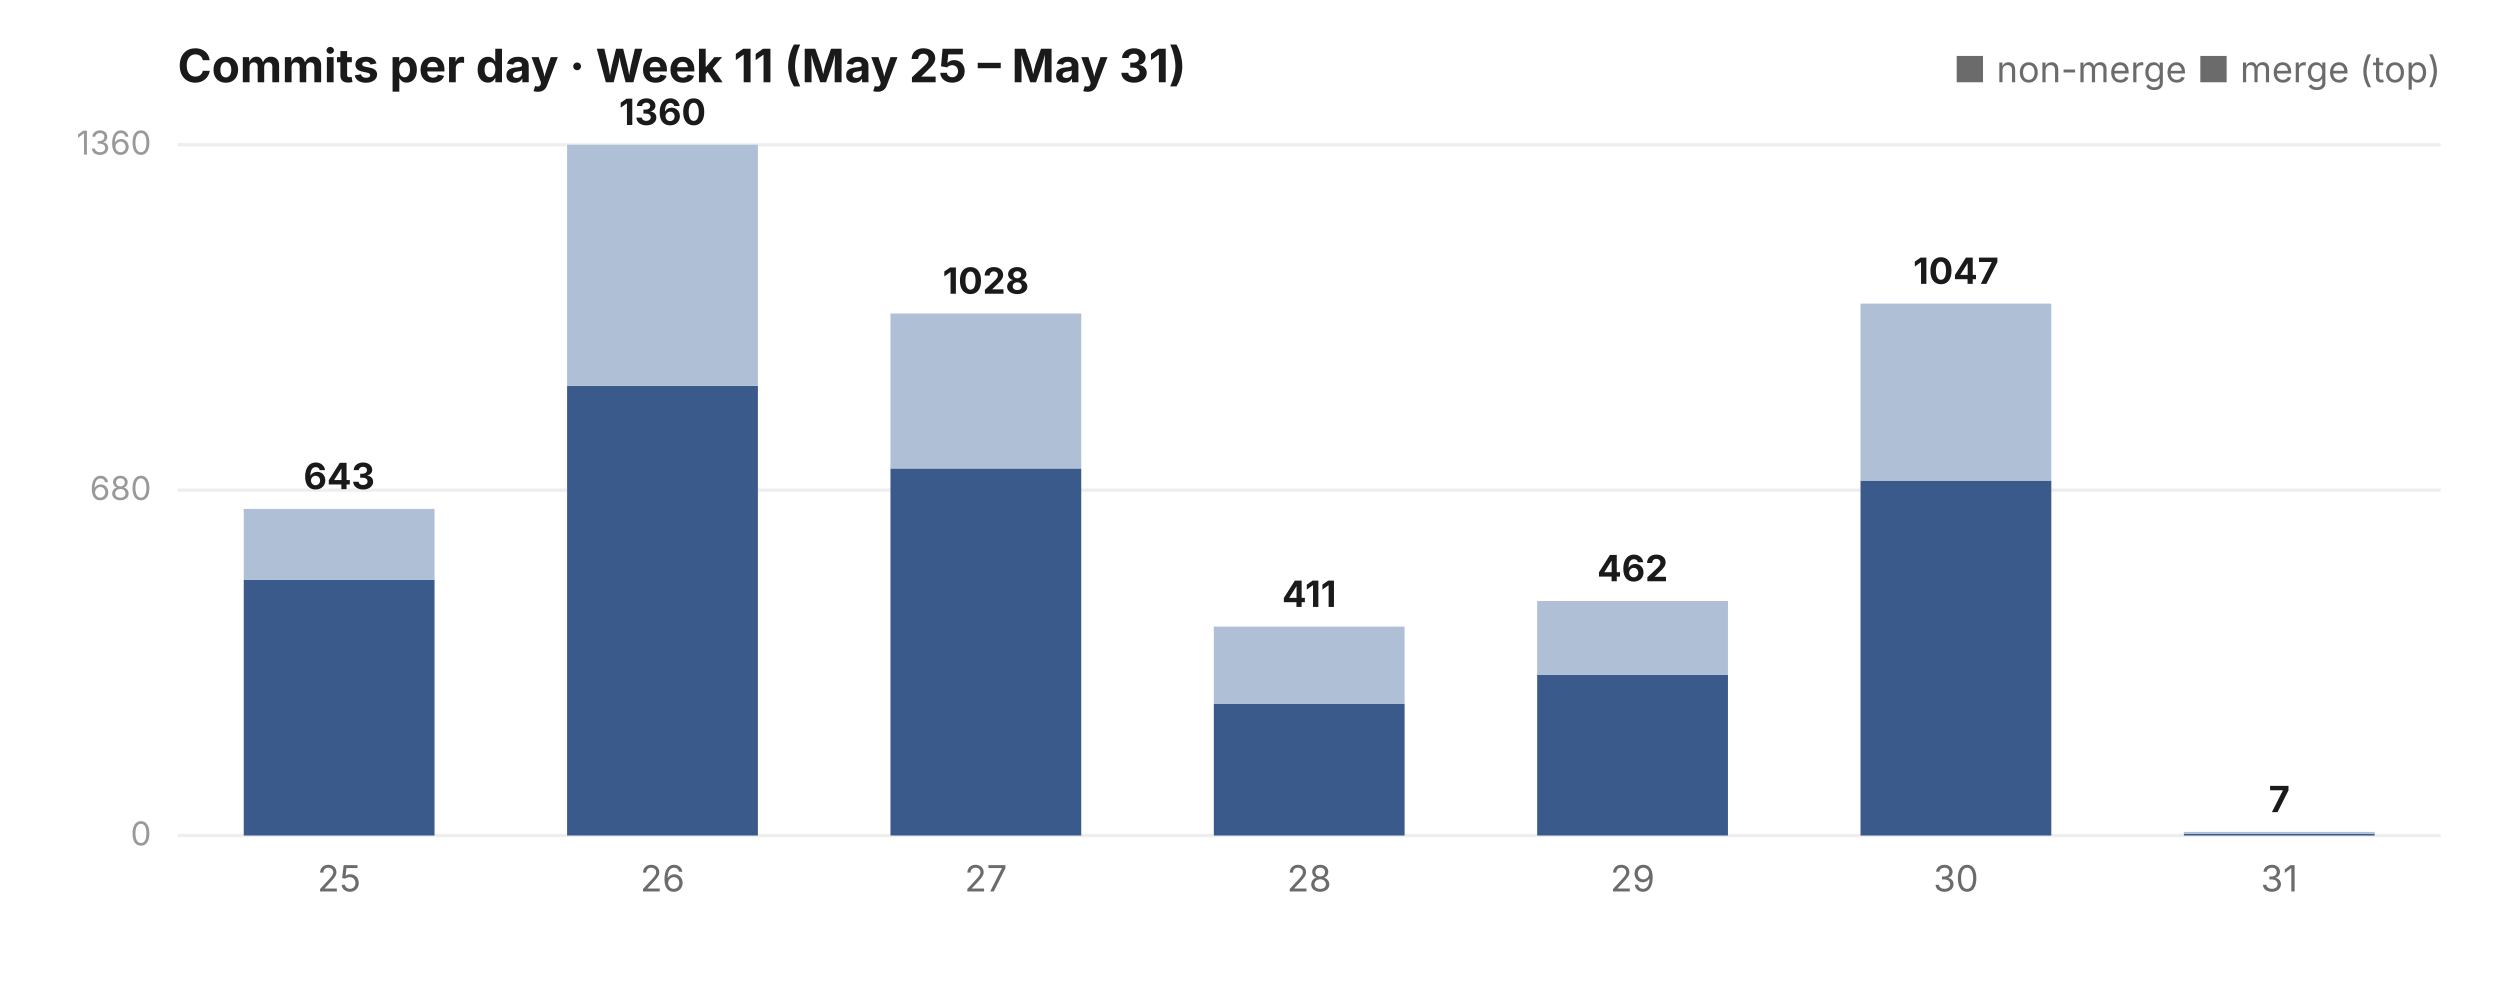
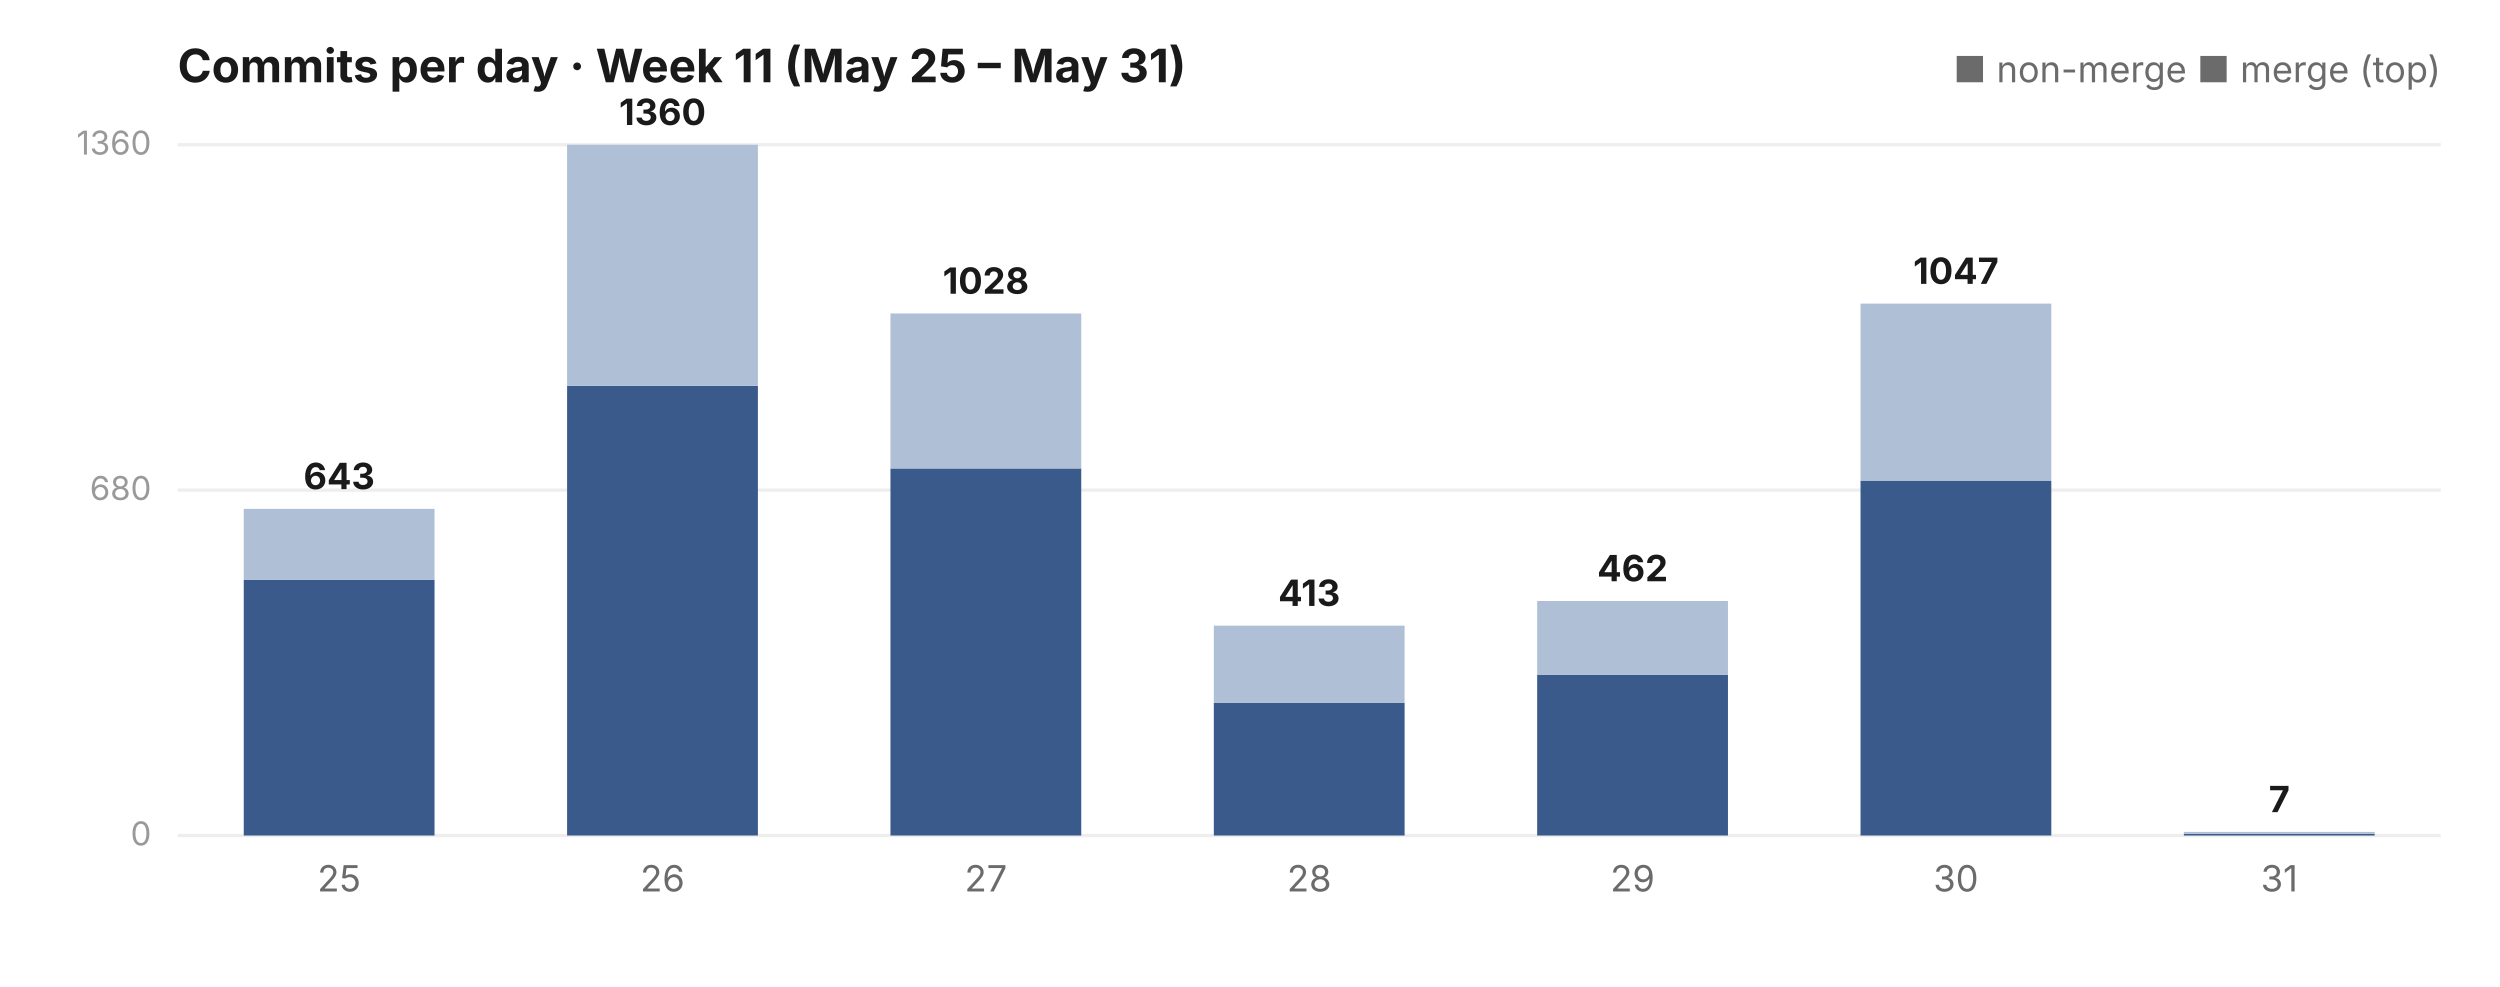
<svg xmlns="http://www.w3.org/2000/svg" viewBox="0 0 760 300" width="100%" style="font-family:-apple-system,Segoe UI,sans-serif;background:#fff;border:1px solid #e7e7e4;border-radius:8px">
  <text x="54" y="25" font-size="14" font-weight="700" fill="#1a1a1a">Commits per day · Week 11 (May 25 – May 31)</text>
  <text x="742" y="25" font-size="11" fill="#6b6b6b" text-anchor="end">■ non-merge ■ merge (top)</text>
  <line x1="54" y1="254.0" x2="742" y2="254.0" stroke="#eee" />
  <text x="46" y="257.0" font-size="10" fill="#999" text-anchor="end">0</text>
  <line x1="54" y1="149.0" x2="742" y2="149.0" stroke="#eee" />
  <text x="46" y="152.0" font-size="10" fill="#999" text-anchor="end">680</text>
  <line x1="54" y1="44.0" x2="742" y2="44.0" stroke="#eee" />
  <text x="46" y="47.0" font-size="10" fill="#999" text-anchor="end">1360</text>
  <rect x="74.1" y="176.3" width="58.0" height="77.7" fill="#3a5a8c" />
  <rect x="74.1" y="154.7" width="58.0" height="21.6" fill="#aebfd6" />
  <text x="103.1" y="271.0" font-size="11" fill="#6b6b6b" text-anchor="middle">25</text>
  <text x="103.1" y="148.7" font-size="11" fill="#1a1a1a" text-anchor="middle" font-weight="700">643</text>
  <rect x="172.4" y="117.3" width="58.0" height="136.7" fill="#3a5a8c" />
  <rect x="172.4" y="44.0" width="58.0" height="73.3" fill="#aebfd6" />
  <text x="201.4" y="271.0" font-size="11" fill="#6b6b6b" text-anchor="middle">26</text>
  <text x="201.4" y="38.0" font-size="11" fill="#1a1a1a" text-anchor="middle" font-weight="700">1360</text>
  <rect x="270.7" y="142.4" width="58.0" height="111.6" fill="#3a5a8c" />
  <rect x="270.7" y="95.3" width="58.0" height="47.1" fill="#aebfd6" />
  <text x="299.7" y="271.0" font-size="11" fill="#6b6b6b" text-anchor="middle">27</text>
  <text x="299.7" y="89.3" font-size="11" fill="#1a1a1a" text-anchor="middle" font-weight="700">1028</text>
-   <rect x="369.0" y="213.9" width="58.0" height="40.1" fill="#3a5a8c" />
-   <rect x="369.0" y="190.5" width="58.0" height="23.3" fill="#aebfd6" />
+   <rect x="369.0" y="213.7" width="58.0" height="40.3" fill="#3a5a8c" />
+   <rect x="369.0" y="190.2" width="58.0" height="23.5" fill="#aebfd6" />
  <text x="398.0" y="271.0" font-size="11" fill="#6b6b6b" text-anchor="middle">28</text>
-   <text x="398.0" y="184.5" font-size="11" fill="#1a1a1a" text-anchor="middle" font-weight="700">411</text>
+   <text x="398.0" y="184.2" font-size="11" fill="#1a1a1a" text-anchor="middle" font-weight="700">413</text>
  <rect x="467.3" y="205.1" width="58.0" height="48.9" fill="#3a5a8c" />
  <rect x="467.3" y="182.7" width="58.0" height="22.4" fill="#aebfd6" />
  <text x="496.3" y="271.0" font-size="11" fill="#6b6b6b" text-anchor="middle">29</text>
  <text x="496.3" y="176.7" font-size="11" fill="#1a1a1a" text-anchor="middle" font-weight="700">462</text>
  <rect x="565.6" y="146.1" width="58.0" height="107.9" fill="#3a5a8c" />
  <rect x="565.6" y="92.3" width="58.0" height="53.7" fill="#aebfd6" />
  <text x="594.6" y="271.0" font-size="11" fill="#6b6b6b" text-anchor="middle">30</text>
  <text x="594.6" y="86.3" font-size="11" fill="#1a1a1a" text-anchor="middle" font-weight="700">1047</text>
  <rect x="663.9" y="253.5" width="58.0" height="0.5" fill="#3a5a8c" />
  <rect x="663.9" y="252.9" width="58.0" height="0.6" fill="#aebfd6" />
  <text x="692.9" y="271.0" font-size="11" fill="#6b6b6b" text-anchor="middle">31</text>
  <text x="692.9" y="246.9" font-size="11" fill="#1a1a1a" text-anchor="middle" font-weight="700">7</text>
</svg>
